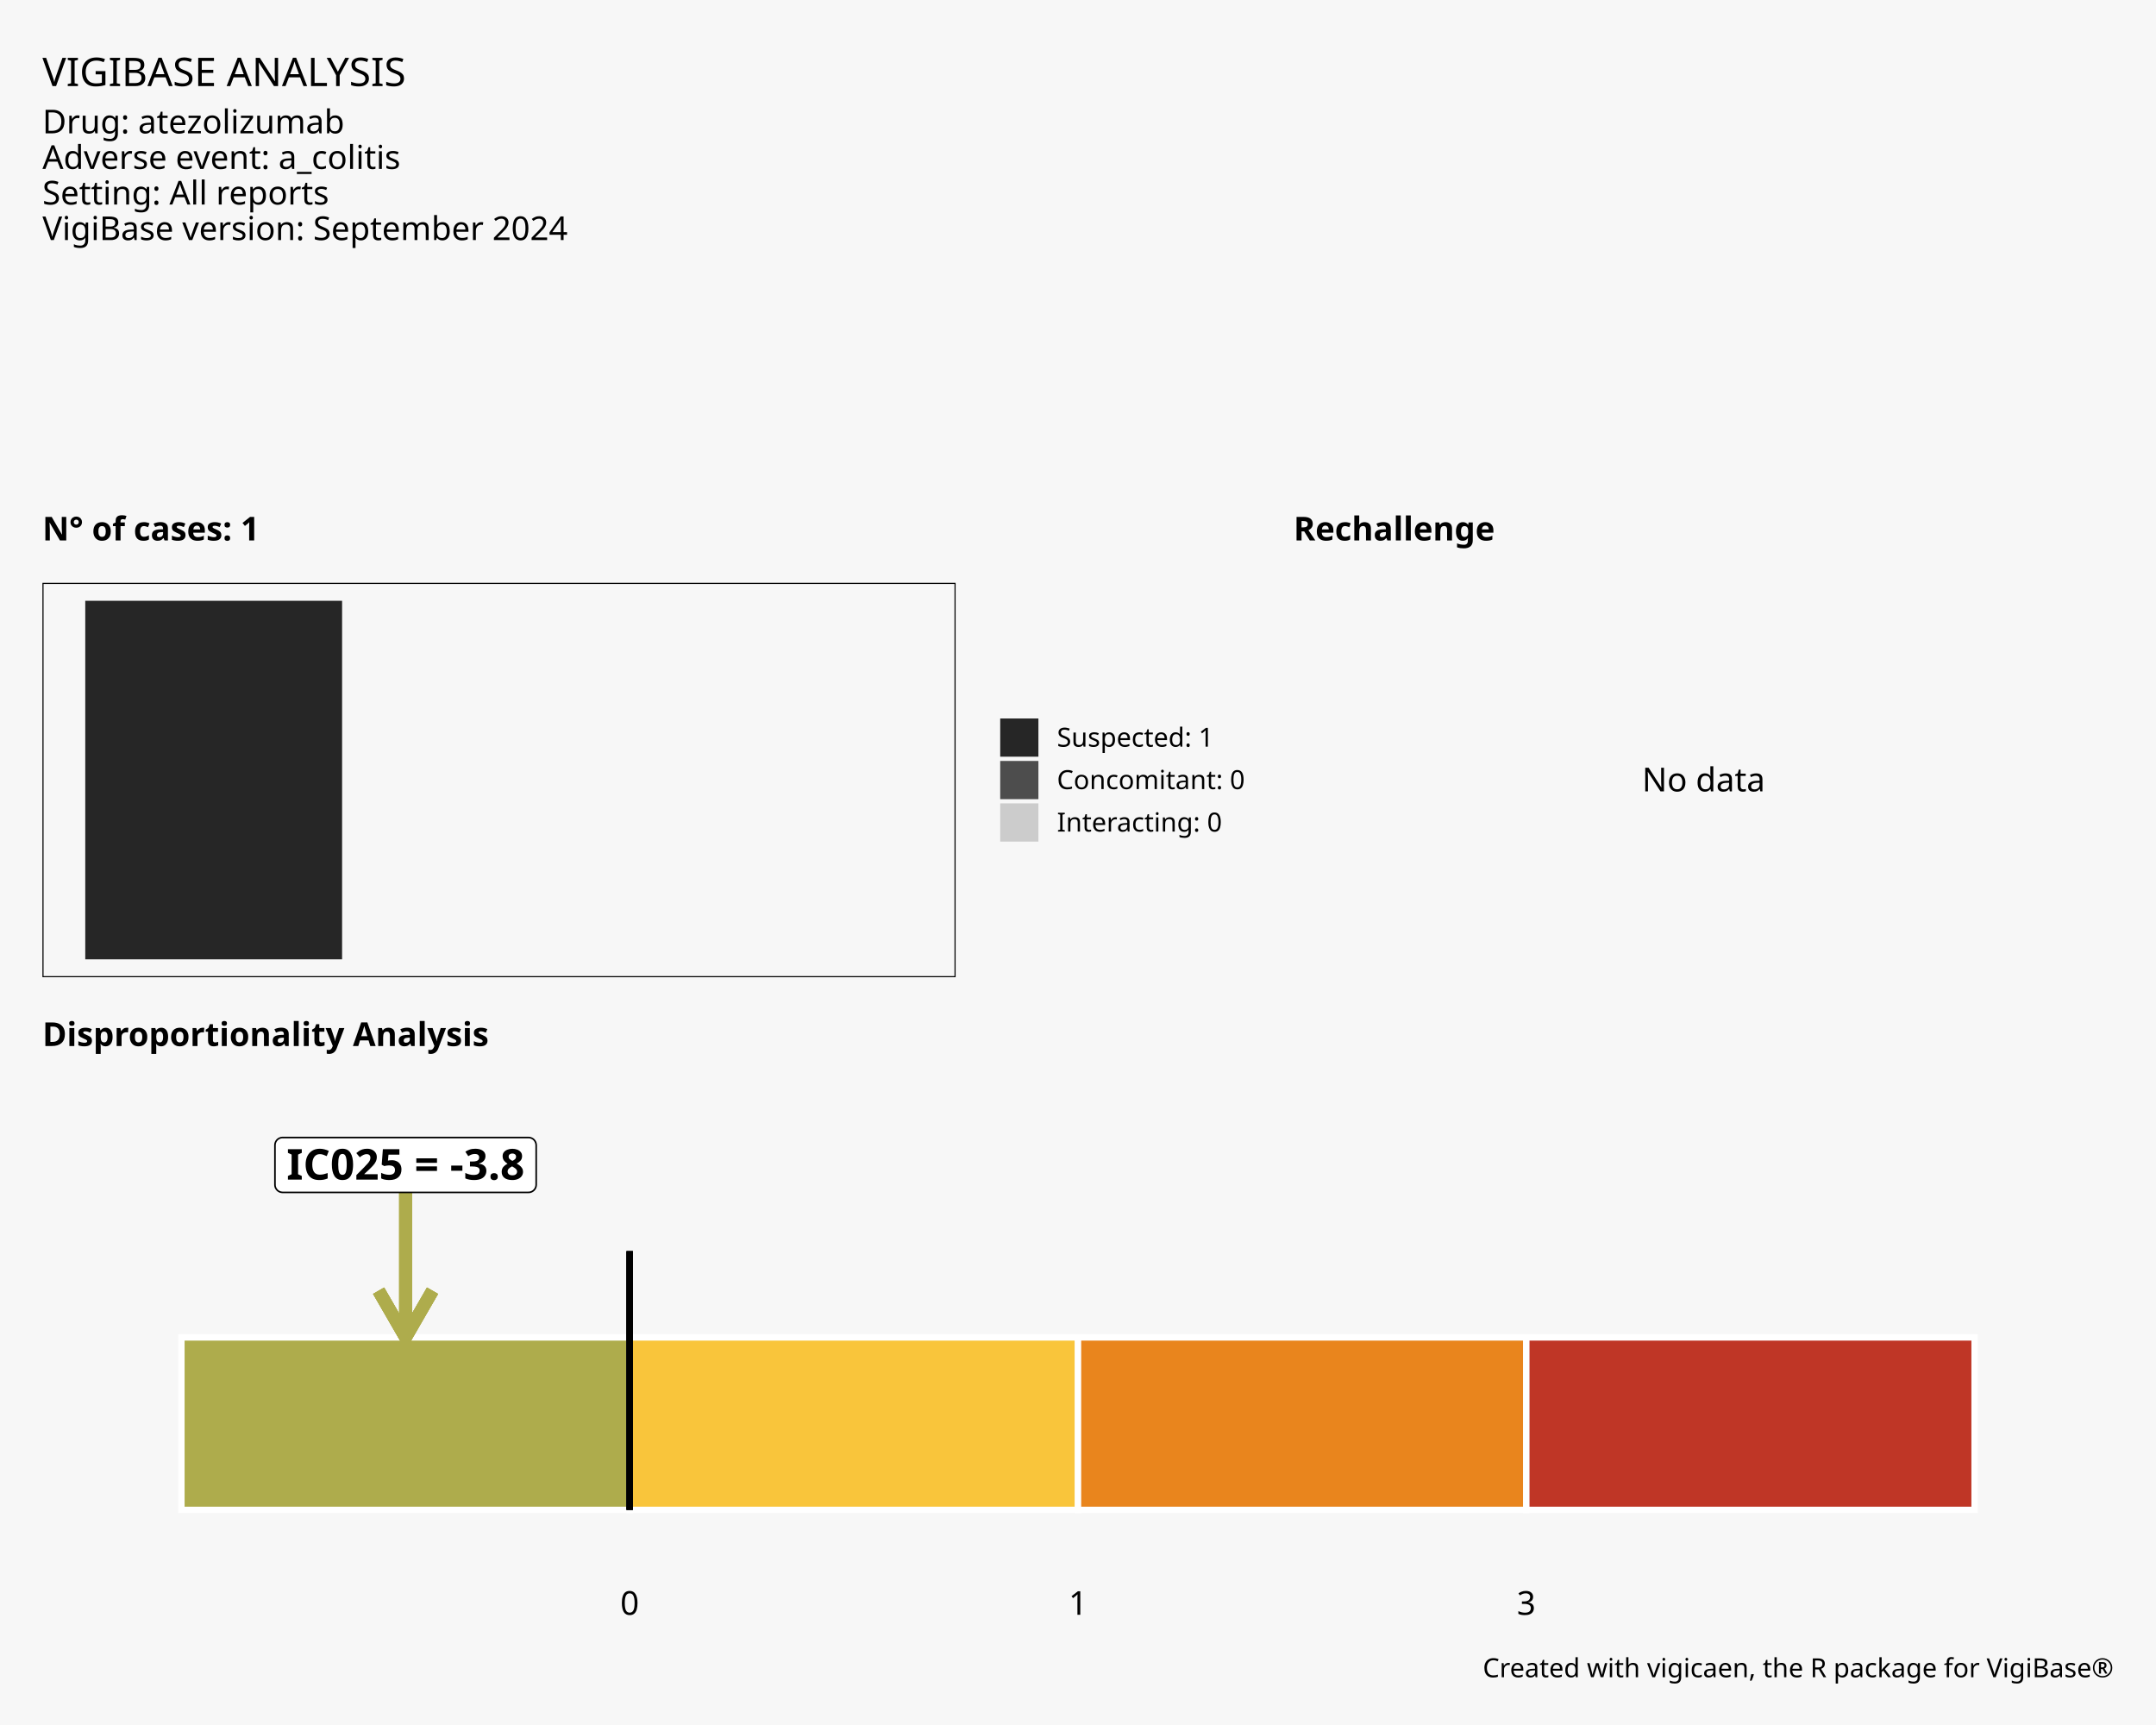
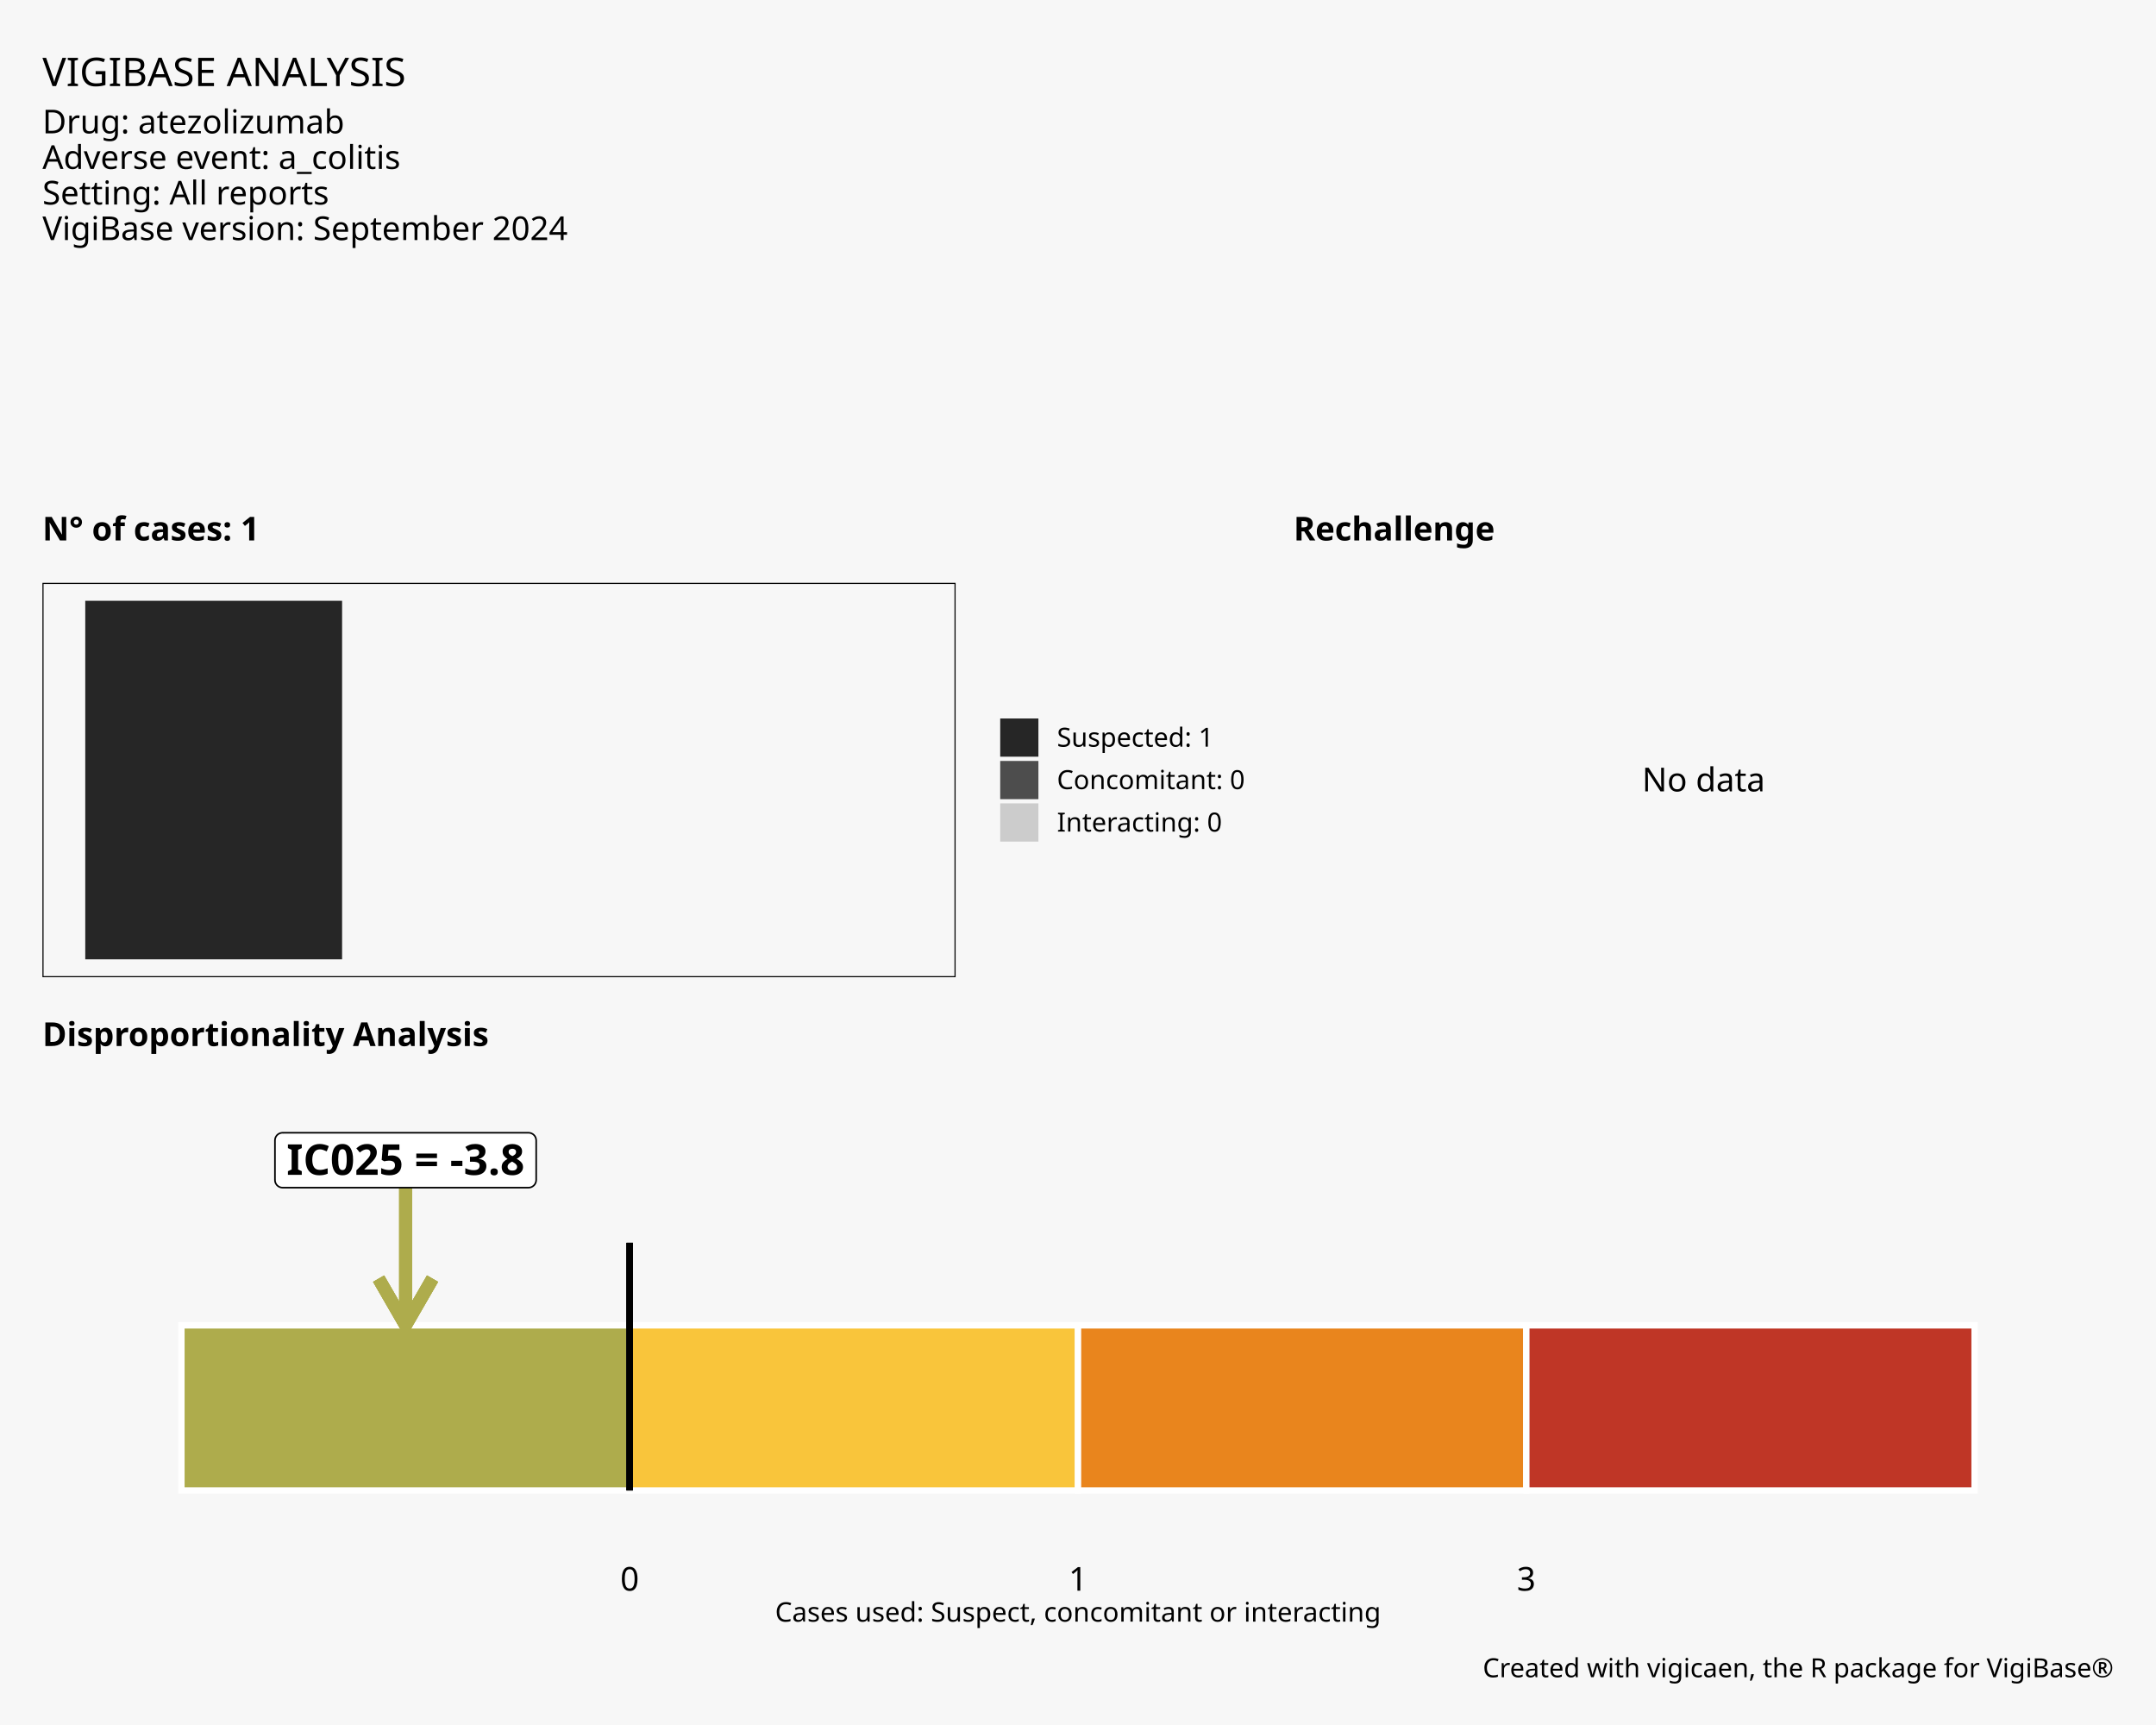
<svg xmlns="http://www.w3.org/2000/svg" class="svglite" data-engine-version="2.0" width="720.00pt" height="576.00pt" viewBox="0 0 720.00 576.00">
  <defs>
    <style type="text/css">
    .svglite line, .svglite polyline, .svglite polygon, .svglite path, .svglite rect, .svglite circle {
      fill: none;
      stroke: #000000;
      stroke-linecap: round;
      stroke-linejoin: round;
      stroke-miterlimit: 10.00;
    }
  </style>
  </defs>
  <rect width="100%" height="100%" style="stroke: none; fill: #FFFFFF;" />
  <defs>
    <clipPath id="cpMC4wMHw3MjAuMDB8MC4wMHw1NzYuMDA=">
      <rect x="0.00" y="0.00" width="720.00" height="576.00" />
    </clipPath>
  </defs>
  <g clip-path="url(#cpMC4wMHw3MjAuMDB8MC4wMHw1NzYuMDA=)">
</g>
  <defs>
    <clipPath id="cpMC4wMHw3MjAuMDB8MC4wMHwxNjQuNTc=">
      <rect x="0.00" y="0.00" width="720.00" height="164.57" />
    </clipPath>
  </defs>
  <g clip-path="url(#cpMC4wMHw3MjAuMDB8MC4wMHwxNjQuNTc=)">
    <rect x="0.00" y="-0" width="720.00" height="164.57" style="stroke-width: 0.75; stroke: none; fill: #F7F7F7;" />
  </g>
  <g clip-path="url(#cpMC4wMHw3MjAuMDB8MC4wMHw1NzYuMDA=)">
</g>
  <defs>
    <clipPath id="cpMTQuMTd8NzA1LjgzfDgyLjQ1fDE2MS43NA==">
      <rect x="14.17" y="82.45" width="691.65" height="79.29" />
    </clipPath>
  </defs>
  <g clip-path="url(#cpMTQuMTd8NzA1LjgzfDgyLjQ1fDE2MS43NA==)">
</g>
  <g clip-path="url(#cpMC4wMHw3MjAuMDB8MC4wMHw1NzYuMDA=)">
    <text x="14.17" y="44.53" style="font-size: 11.00px; font-family: sans;" textLength="94.78px" lengthAdjust="spacingAndGlyphs">Drug: atezolizumab</text>
    <text x="14.17" y="56.41" style="font-size: 11.00px; font-family: sans;" textLength="116.19px" lengthAdjust="spacingAndGlyphs">Adverse event: a_colitis</text>
    <text x="14.17" y="68.29" style="font-size: 11.00px; font-family: sans;" textLength="89.88px" lengthAdjust="spacingAndGlyphs">Setting: All reports</text>
    <text x="14.17" y="80.17" style="font-size: 11.00px; font-family: sans;" textLength="169.40px" lengthAdjust="spacingAndGlyphs">VigiBase version: September 2024</text>
    <text x="14.17" y="28.74" style="font-size: 13.20px; font-family: sans;" textLength="129.89px" lengthAdjust="spacingAndGlyphs">VIGIBASE ANALYSIS</text>
  </g>
  <defs>
    <clipPath id="cpMC4wMHw0MzIuMDB8MTY0LjU3fDMyOS4xNA==">
      <rect x="0.00" y="164.57" width="432.00" height="164.57" />
    </clipPath>
  </defs>
  <g clip-path="url(#cpMC4wMHw0MzIuMDB8MTY0LjU3fDMyOS4xNA==)">
    <rect x="0.00" y="164.57" width="432.00" height="164.57" style="stroke-width: 0.75; stroke: none; fill: #F7F7F7;" />
  </g>
  <g clip-path="url(#cpMC4wMHw3MjAuMDB8MC4wMHw1NzYuMDA=)">
</g>
  <defs>
    <clipPath id="cpMTQuMTd8MzE5LjE0fDE5NC42MnwzMjYuMzE=">
      <rect x="14.17" y="194.62" width="304.96" height="131.69" />
    </clipPath>
  </defs>
  <g clip-path="url(#cpMTQuMTd8MzE5LjE0fDE5NC42MnwzMjYuMzE=)">
    <rect x="28.47" y="200.61" width="85.77" height="119.72" style="stroke-width: 1.07; stroke: none; stroke-linecap: butt; stroke-linejoin: miter; fill: #262626;" />
    <rect x="123.77" y="320.32" width="85.77" height="0.00" style="stroke-width: 1.07; stroke: none; stroke-linecap: butt; stroke-linejoin: miter; fill: #4D4D4D;" />
    <rect x="219.07" y="320.32" width="85.77" height="0.00" style="stroke-width: 1.07; stroke: none; stroke-linecap: butt; stroke-linejoin: miter; fill: #CCCCCC;" />
    <rect x="14.17" y="194.62" width="304.96" height="131.69" style="stroke-width: 0.75;" />
  </g>
  <g clip-path="url(#cpMC4wMHw3MjAuMDB8MC4wMHw1NzYuMDA=)">
    <rect x="334.02" y="239.91" width="12.76" height="12.76" style="stroke-width: 1.07; stroke: none; stroke-linecap: butt; stroke-linejoin: miter; fill: #262626;" />
    <rect x="334.02" y="254.09" width="12.76" height="12.76" style="stroke-width: 1.07; stroke: none; stroke-linecap: butt; stroke-linejoin: miter; fill: #4D4D4D;" />
    <rect x="334.02" y="268.26" width="12.76" height="12.76" style="stroke-width: 1.07; stroke: none; stroke-linecap: butt; stroke-linejoin: miter; fill: #CCCCCC;" />
    <text x="352.96" y="249.32" style="font-size: 8.80px; font-family: sans;" textLength="51.38px" lengthAdjust="spacingAndGlyphs">Suspected: 1</text>
    <text x="352.96" y="263.49" style="font-size: 8.80px; font-family: sans;" textLength="59.19px" lengthAdjust="spacingAndGlyphs">Concomitant: 0</text>
    <text x="352.96" y="277.67" style="font-size: 8.80px; font-family: sans;" textLength="50.88px" lengthAdjust="spacingAndGlyphs">Interacting: 0</text>
    <text x="14.17" y="180.46" style="font-size: 11.00px; font-weight: bold; font-family: sans;" textLength="68.61px" lengthAdjust="spacingAndGlyphs">N° of cases: 1</text>
    <text x="14.17" y="192.34" style="font-size: 11.00px; font-weight: bold; font-family: sans;" textLength="0.00px" lengthAdjust="spacingAndGlyphs" />
  </g>
  <defs>
    <clipPath id="cpNDMyLjAwfDcyMC4wMHwxNjQuNTd8MzI5LjE0">
      <rect x="432.00" y="164.57" width="288.00" height="164.57" />
    </clipPath>
  </defs>
  <g clip-path="url(#cpNDMyLjAwfDcyMC4wMHwxNjQuNTd8MzI5LjE0)">
    <rect x="432.00" y="164.57" width="288.00" height="164.57" style="stroke-width: 0.75; stroke: none; fill: #F7F7F7;" />
  </g>
  <g clip-path="url(#cpMC4wMHw3MjAuMDB8MC4wMHw1NzYuMDA=)">
</g>
  <defs>
    <clipPath id="cpNDMyLjAwfDcwNS44M3wxOTQuNjJ8MzI2LjMx">
      <rect x="432.00" y="194.62" width="273.83" height="131.69" />
    </clipPath>
  </defs>
  <g clip-path="url(#cpNDMyLjAwfDcwNS44M3wxOTQuNjJ8MzI2LjMx)">
    <text x="568.91" y="264.26" text-anchor="middle" style="font-size: 11.04px; font-family: sans;" textLength="38.67px" lengthAdjust="spacingAndGlyphs">No data</text>
  </g>
  <g clip-path="url(#cpMC4wMHw3MjAuMDB8MC4wMHw1NzYuMDA=)">
    <text x="432.00" y="180.46" style="font-size: 11.00px; font-weight: bold; font-family: sans;" textLength="61.16px" lengthAdjust="spacingAndGlyphs">Rechallenge</text>
    <text x="432.00" y="192.34" style="font-size: 11.00px; font-weight: bold; font-family: sans;" textLength="0.00px" lengthAdjust="spacingAndGlyphs" />
  </g>
  <defs>
    <clipPath id="cpMC4wMHw3MjAuMDB8MzI5LjE0fDU0OC41Nw==">
      <rect x="0.00" y="329.14" width="720.00" height="219.43" />
    </clipPath>
  </defs>
  <g clip-path="url(#cpMC4wMHw3MjAuMDB8MzI5LjE0fDU0OC41Nw==)">
    <rect x="0.00" y="329.14" width="720.00" height="219.43" style="stroke-width: 0.75; stroke: none; fill: #F7F7F7;" />
  </g>
  <g clip-path="url(#cpMC4wMHw3MjAuMDB8MC4wMHw1NzYuMDA=)">
</g>
  <defs>
-     <clipPath id="cpMTQuMTd8NzA1LjgzfDM1MS41Nnw1NDEuNTk=">
-       <rect x="14.17" y="351.56" width="691.65" height="190.03" />
-     </clipPath>
-   </defs>
-   <g clip-path="url(#cpMTQuMTd8NzA1LjgzfDM1MS41Nnw1NDEuNTk=)">
-     <rect x="60.58" y="446.58" width="149.71" height="57.59" style="stroke-width: 2.13; stroke: #FFFFFF; stroke-linecap: butt; stroke-linejoin: miter; fill: #AEAC4C;" />
-     <rect x="210.29" y="446.58" width="149.71" height="57.59" style="stroke-width: 2.13; stroke: #FFFFFF; stroke-linecap: butt; stroke-linejoin: miter; fill: #F9C53B;" />
-     <rect x="360.00" y="446.58" width="149.71" height="57.59" style="stroke-width: 2.13; stroke: #FFFFFF; stroke-linecap: butt; stroke-linejoin: miter; fill: #E9851D;" />
-     <rect x="509.71" y="446.58" width="149.71" height="57.59" style="stroke-width: 2.13; stroke: #FFFFFF; stroke-linecap: butt; stroke-linejoin: miter; fill: #BF3626;" />
-     <line x1="210.29" y1="504.16" x2="210.29" y2="417.79" style="stroke-width: 2.13; stroke-linecap: butt;" />
-     <line x1="210.29" y1="504.16" x2="210.29" y2="417.79" style="stroke-width: 2.13; stroke-linecap: butt;" />
-     <line x1="210.29" y1="504.16" x2="210.29" y2="417.79" style="stroke-width: 2.13; stroke-linecap: butt;" />
-     <line x1="210.29" y1="504.16" x2="210.29" y2="417.79" style="stroke-width: 2.13; stroke-linecap: butt;" />
-     <line x1="135.44" y1="388.99" x2="135.44" y2="446.58" style="stroke-width: 4.27; stroke: #AEAC4C; stroke-linecap: butt;" />
-     <polyline points="126.44,430.99 135.44,446.58 144.44,430.99 " style="stroke-width: 4.27; stroke: #AEAC4C; stroke-linecap: butt;" />
-     <line x1="135.44" y1="388.99" x2="135.44" y2="446.58" style="stroke-width: 4.27; stroke: #AEAC4C; stroke-linecap: butt;" />
-     <polyline points="126.44,430.99 135.44,446.58 144.44,430.99 " style="stroke-width: 4.27; stroke: #AEAC4C; stroke-linecap: butt;" />
-     <line x1="135.44" y1="388.99" x2="135.44" y2="446.58" style="stroke-width: 4.27; stroke: #AEAC4C; stroke-linecap: butt;" />
-     <polyline points="126.44,430.99 135.44,446.58 144.44,430.99 " style="stroke-width: 4.27; stroke: #AEAC4C; stroke-linecap: butt;" />
-     <line x1="135.44" y1="388.99" x2="135.44" y2="446.58" style="stroke-width: 4.27; stroke: #AEAC4C; stroke-linecap: butt;" />
-     <polyline points="126.44,430.99 135.44,446.58 144.44,430.99 " style="stroke-width: 4.27; stroke: #AEAC4C; stroke-linecap: butt;" />
-     <polygon points="94.38,398.16 176.49,398.16 176.39,398.15 176.80,398.14 177.21,398.06 177.59,397.91 177.95,397.70 178.27,397.44 178.54,397.13 178.76,396.79 178.92,396.41 179.02,396.01 179.06,395.60 179.06,395.60 179.06,382.39 179.06,382.39 179.02,381.98 178.92,381.58 178.76,381.20 178.54,380.85 178.27,380.54 177.95,380.28 177.59,380.08 177.21,379.93 176.80,379.85 176.49,379.83 94.38,379.83 94.69,379.85 94.28,379.83 93.87,379.88 93.47,380.00 93.10,380.17 92.76,380.41 92.46,380.69 92.22,381.02 92.02,381.39 91.89,381.78 91.83,382.18 91.82,382.39 91.82,395.60 91.83,395.39 91.83,395.80 91.89,396.21 92.02,396.60 92.22,396.96 92.46,397.29 92.76,397.58 93.10,397.81 93.47,397.99 93.87,398.10 94.28,398.15 " style="stroke-width: 0.53; fill: #FFFFFF;" />
-     <text x="135.44" y="393.89" text-anchor="middle" style="font-size: 14.23px; font-weight: bold; font-family: sans;" textLength="78.70px" lengthAdjust="spacingAndGlyphs">IC025 = -3.8</text>
-   </g>
-   <g clip-path="url(#cpMC4wMHw3MjAuMDB8MC4wMHw1NzYuMDA=)">
-     <text x="210.29" y="539.20" text-anchor="middle" style="font-size: 11.00px; font-family: sans;" textLength="6.12px" lengthAdjust="spacingAndGlyphs">0</text>
-     <text x="360.00" y="539.20" text-anchor="middle" style="font-size: 11.00px; font-family: sans;" textLength="6.12px" lengthAdjust="spacingAndGlyphs">1</text>
-     <text x="509.71" y="539.20" text-anchor="middle" style="font-size: 11.00px; font-family: sans;" textLength="6.12px" lengthAdjust="spacingAndGlyphs">3</text>
+     <clipPath id="cpMTQuMTd8NzA1LjgzfDM1MS41Nnw1MzMuNTM=">
+       <rect x="14.17" y="351.56" width="691.65" height="181.97" />
+     </clipPath>
+   </defs>
+   <g clip-path="url(#cpMTQuMTd8NzA1LjgzfDM1MS41Nnw1MzMuNTM=)">
+     <rect x="60.58" y="442.55" width="149.71" height="55.14" style="stroke-width: 2.13; stroke: #FFFFFF; stroke-linecap: butt; stroke-linejoin: miter; fill: #AEAC4C;" />
+     <rect x="210.29" y="442.55" width="149.71" height="55.14" style="stroke-width: 2.13; stroke: #FFFFFF; stroke-linecap: butt; stroke-linejoin: miter; fill: #F9C53B;" />
+     <rect x="360.00" y="442.55" width="149.71" height="55.14" style="stroke-width: 2.13; stroke: #FFFFFF; stroke-linecap: butt; stroke-linejoin: miter; fill: #E9851D;" />
+     <rect x="509.71" y="442.55" width="149.71" height="55.14" style="stroke-width: 2.13; stroke: #FFFFFF; stroke-linecap: butt; stroke-linejoin: miter; fill: #BF3626;" />
+     <line x1="210.29" y1="497.69" x2="210.29" y2="414.98" style="stroke-width: 2.13; stroke-linecap: butt;" />
+     <line x1="210.29" y1="497.69" x2="210.29" y2="414.98" style="stroke-width: 2.13; stroke-linecap: butt;" />
+     <line x1="210.29" y1="497.69" x2="210.29" y2="414.98" style="stroke-width: 2.13; stroke-linecap: butt;" />
+     <line x1="210.29" y1="497.69" x2="210.29" y2="414.98" style="stroke-width: 2.13; stroke-linecap: butt;" />
+     <line x1="135.44" y1="387.41" x2="135.44" y2="442.55" style="stroke-width: 4.27; stroke: #AEAC4C; stroke-linecap: butt;" />
+     <polyline points="126.44,426.96 135.44,442.55 144.44,426.96 " style="stroke-width: 4.27; stroke: #AEAC4C; stroke-linecap: butt;" />
+     <line x1="135.44" y1="387.41" x2="135.44" y2="442.55" style="stroke-width: 4.27; stroke: #AEAC4C; stroke-linecap: butt;" />
+     <polyline points="126.44,426.96 135.44,442.55 144.44,426.96 " style="stroke-width: 4.27; stroke: #AEAC4C; stroke-linecap: butt;" />
+     <line x1="135.44" y1="387.41" x2="135.44" y2="442.55" style="stroke-width: 4.27; stroke: #AEAC4C; stroke-linecap: butt;" />
+     <polyline points="126.44,426.96 135.44,442.55 144.44,426.96 " style="stroke-width: 4.27; stroke: #AEAC4C; stroke-linecap: butt;" />
+     <line x1="135.44" y1="387.41" x2="135.44" y2="442.55" style="stroke-width: 4.27; stroke: #AEAC4C; stroke-linecap: butt;" />
+     <polyline points="126.44,426.96 135.44,442.55 144.44,426.96 " style="stroke-width: 4.27; stroke: #AEAC4C; stroke-linecap: butt;" />
+     <polygon points="94.38,396.57 176.49,396.57 176.39,396.57 176.80,396.55 177.21,396.47 177.59,396.32 177.95,396.11 178.27,395.85 178.54,395.55 178.76,395.20 178.92,394.82 179.02,394.42 179.06,394.01 179.06,394.01 179.06,380.80 179.06,380.80 179.02,380.39 178.92,379.99 178.76,379.61 178.54,379.26 178.27,378.96 177.95,378.70 177.59,378.49 177.21,378.34 176.80,378.26 176.49,378.24 94.38,378.24 94.69,378.26 94.28,378.24 93.87,378.29 93.47,378.41 93.10,378.58 92.76,378.82 92.46,379.10 92.22,379.43 92.02,379.80 91.89,380.19 91.83,380.60 91.82,380.80 91.82,394.01 91.83,393.80 91.83,394.21 91.89,394.62 92.02,395.01 92.22,395.38 92.46,395.71 92.76,395.99 93.10,396.23 93.47,396.40 93.87,396.52 94.28,396.57 " style="stroke-width: 0.53; fill: #FFFFFF;" />
+     <text x="135.44" y="392.30" text-anchor="middle" style="font-size: 14.23px; font-weight: bold; font-family: sans;" textLength="78.70px" lengthAdjust="spacingAndGlyphs">IC025 = -3.8</text>
+   </g>
+   <g clip-path="url(#cpMC4wMHw3MjAuMDB8MC4wMHw1NzYuMDA=)">
+     <text x="210.29" y="531.14" text-anchor="middle" style="font-size: 11.00px; font-family: sans;" textLength="6.12px" lengthAdjust="spacingAndGlyphs">0</text>
+     <text x="360.00" y="531.14" text-anchor="middle" style="font-size: 11.00px; font-family: sans;" textLength="6.12px" lengthAdjust="spacingAndGlyphs">1</text>
+     <text x="509.71" y="531.14" text-anchor="middle" style="font-size: 11.00px; font-family: sans;" textLength="6.12px" lengthAdjust="spacingAndGlyphs">3</text>
+     <text x="360.00" y="541.48" text-anchor="middle" style="font-size: 9.00px; font-family: sans;" textLength="193.14px" lengthAdjust="spacingAndGlyphs">Cases used: Suspect, concomitant or interacting</text>
    <text x="14.17" y="349.28" style="font-size: 11.00px; font-weight: bold; font-family: sans;" textLength="129.02px" lengthAdjust="spacingAndGlyphs">Disproportionality Analysis</text>
  </g>
  <defs>
    <clipPath id="cpMC4wMHw3MjAuMDB8NTQ4LjUyfDU3Ni4wMA==">
      <rect x="0.00" y="548.52" width="720.00" height="27.48" />
    </clipPath>
  </defs>
  <g clip-path="url(#cpMC4wMHw3MjAuMDB8NTQ4LjUyfDU3Ni4wMA==)">
    <rect x="0.00" y="548.52" width="720.00" height="27.54" style="stroke-width: 0.75; stroke: none; fill: #F7F7F7;" />
  </g>
  <g clip-path="url(#cpMC4wMHw3MjAuMDB8MC4wMHw1NzYuMDA=)">
</g>
  <defs>
    <clipPath id="cpMTQuMTd8NzA1LjgzfDU0OC41Mnw1NDguNTI=">
      <rect x="14.17" y="548.52" width="691.65" height="0.00" />
    </clipPath>
  </defs>
  <g clip-path="url(#cpMTQuMTd8NzA1LjgzfDU0OC41Mnw1NDguNTI=)">
</g>
  <g clip-path="url(#cpMC4wMHw3MjAuMDB8MC4wMHw1NzYuMDA=)">
    <text x="705.83" y="560.05" text-anchor="end" style="font-size: 8.80px; font-family: sans;" textLength="202.17px" lengthAdjust="spacingAndGlyphs">Created with vigicaen, the R package for VigiBase®</text>
  </g>
  <g clip-path="url(#cpMC4wMHw3MjAuMDB8MC4wMHwxNjQuNTc=)">
    <rect x="0.00" y="-0" width="720.00" height="164.57" style="stroke-width: 0.75; stroke: none; fill: #F7F7F7;" />
  </g>
  <g clip-path="url(#cpMC4wMHw3MjAuMDB8MC4wMHw1NzYuMDA=)">
</g>
  <g clip-path="url(#cpMTQuMTd8NzA1LjgzfDgyLjQ1fDE2MS43NA==)">
</g>
  <g clip-path="url(#cpMC4wMHw3MjAuMDB8MC4wMHw1NzYuMDA=)">
    <text x="14.17" y="44.53" style="font-size: 11.00px; font-family: sans;" textLength="94.78px" lengthAdjust="spacingAndGlyphs">Drug: atezolizumab</text>
    <text x="14.17" y="56.41" style="font-size: 11.00px; font-family: sans;" textLength="116.19px" lengthAdjust="spacingAndGlyphs">Adverse event: a_colitis</text>
    <text x="14.17" y="68.29" style="font-size: 11.00px; font-family: sans;" textLength="89.88px" lengthAdjust="spacingAndGlyphs">Setting: All reports</text>
    <text x="14.17" y="80.17" style="font-size: 11.00px; font-family: sans;" textLength="169.40px" lengthAdjust="spacingAndGlyphs">VigiBase version: September 2024</text>
    <text x="14.17" y="28.74" style="font-size: 13.20px; font-family: sans;" textLength="129.89px" lengthAdjust="spacingAndGlyphs">VIGIBASE ANALYSIS</text>
  </g>
  <g clip-path="url(#cpMC4wMHw0MzIuMDB8MTY0LjU3fDMyOS4xNA==)">
    <rect x="0.00" y="164.57" width="432.00" height="164.57" style="stroke-width: 0.75; stroke: none; fill: #F7F7F7;" />
  </g>
  <g clip-path="url(#cpMC4wMHw3MjAuMDB8MC4wMHw1NzYuMDA=)">
</g>
  <g clip-path="url(#cpMTQuMTd8MzE5LjE0fDE5NC42MnwzMjYuMzE=)">
    <rect x="28.47" y="200.61" width="85.77" height="119.72" style="stroke-width: 1.07; stroke: none; stroke-linecap: butt; stroke-linejoin: miter; fill: #262626;" />
    <rect x="123.77" y="320.32" width="85.77" height="0.00" style="stroke-width: 1.07; stroke: none; stroke-linecap: butt; stroke-linejoin: miter; fill: #4D4D4D;" />
    <rect x="219.07" y="320.32" width="85.77" height="0.00" style="stroke-width: 1.07; stroke: none; stroke-linecap: butt; stroke-linejoin: miter; fill: #CCCCCC;" />
    <rect x="14.17" y="194.62" width="304.96" height="131.69" style="stroke-width: 0.75;" />
  </g>
  <g clip-path="url(#cpMC4wMHw3MjAuMDB8MC4wMHw1NzYuMDA=)">
    <rect x="334.02" y="239.91" width="12.76" height="12.76" style="stroke-width: 1.07; stroke: none; stroke-linecap: butt; stroke-linejoin: miter; fill: #262626;" />
    <rect x="334.02" y="254.09" width="12.76" height="12.76" style="stroke-width: 1.07; stroke: none; stroke-linecap: butt; stroke-linejoin: miter; fill: #4D4D4D;" />
    <rect x="334.02" y="268.26" width="12.76" height="12.76" style="stroke-width: 1.07; stroke: none; stroke-linecap: butt; stroke-linejoin: miter; fill: #CCCCCC;" />
    <text x="352.96" y="249.32" style="font-size: 8.80px; font-family: sans;" textLength="51.38px" lengthAdjust="spacingAndGlyphs">Suspected: 1</text>
    <text x="352.96" y="263.49" style="font-size: 8.80px; font-family: sans;" textLength="59.19px" lengthAdjust="spacingAndGlyphs">Concomitant: 0</text>
    <text x="352.96" y="277.67" style="font-size: 8.80px; font-family: sans;" textLength="50.88px" lengthAdjust="spacingAndGlyphs">Interacting: 0</text>
    <text x="14.17" y="180.46" style="font-size: 11.00px; font-weight: bold; font-family: sans;" textLength="68.61px" lengthAdjust="spacingAndGlyphs">N° of cases: 1</text>
    <text x="14.17" y="192.34" style="font-size: 11.00px; font-weight: bold; font-family: sans;" textLength="0.00px" lengthAdjust="spacingAndGlyphs" />
  </g>
  <g clip-path="url(#cpNDMyLjAwfDcyMC4wMHwxNjQuNTd8MzI5LjE0)">
    <rect x="432.00" y="164.57" width="288.00" height="164.57" style="stroke-width: 0.75; stroke: none; fill: #F7F7F7;" />
  </g>
  <g clip-path="url(#cpMC4wMHw3MjAuMDB8MC4wMHw1NzYuMDA=)">
</g>
  <g clip-path="url(#cpNDMyLjAwfDcwNS44M3wxOTQuNjJ8MzI2LjMx)">
    <text x="568.91" y="264.26" text-anchor="middle" style="font-size: 11.04px; font-family: sans;" textLength="38.67px" lengthAdjust="spacingAndGlyphs">No data</text>
  </g>
  <g clip-path="url(#cpMC4wMHw3MjAuMDB8MC4wMHw1NzYuMDA=)">
    <text x="432.00" y="180.46" style="font-size: 11.00px; font-weight: bold; font-family: sans;" textLength="61.16px" lengthAdjust="spacingAndGlyphs">Rechallenge</text>
    <text x="432.00" y="192.34" style="font-size: 11.00px; font-weight: bold; font-family: sans;" textLength="0.00px" lengthAdjust="spacingAndGlyphs" />
  </g>
  <g clip-path="url(#cpMC4wMHw3MjAuMDB8MzI5LjE0fDU0OC41Nw==)">
    <rect x="0.00" y="329.14" width="720.00" height="219.43" style="stroke-width: 0.75; stroke: none; fill: #F7F7F7;" />
  </g>
  <g clip-path="url(#cpMC4wMHw3MjAuMDB8MC4wMHw1NzYuMDA=)">
</g>
-   <g clip-path="url(#cpMTQuMTd8NzA1LjgzfDM1MS41Nnw1NDEuNTk=)">
-     <rect x="60.58" y="446.58" width="149.71" height="57.59" style="stroke-width: 2.13; stroke: #FFFFFF; stroke-linecap: butt; stroke-linejoin: miter; fill: #AEAC4C;" />
-     <rect x="210.29" y="446.58" width="149.71" height="57.59" style="stroke-width: 2.13; stroke: #FFFFFF; stroke-linecap: butt; stroke-linejoin: miter; fill: #F9C53B;" />
-     <rect x="360.00" y="446.58" width="149.71" height="57.59" style="stroke-width: 2.13; stroke: #FFFFFF; stroke-linecap: butt; stroke-linejoin: miter; fill: #E9851D;" />
-     <rect x="509.71" y="446.58" width="149.71" height="57.59" style="stroke-width: 2.13; stroke: #FFFFFF; stroke-linecap: butt; stroke-linejoin: miter; fill: #BF3626;" />
-     <line x1="210.29" y1="504.16" x2="210.29" y2="417.79" style="stroke-width: 2.13; stroke-linecap: butt;" />
-     <line x1="210.29" y1="504.16" x2="210.29" y2="417.79" style="stroke-width: 2.13; stroke-linecap: butt;" />
-     <line x1="210.29" y1="504.16" x2="210.29" y2="417.79" style="stroke-width: 2.13; stroke-linecap: butt;" />
-     <line x1="210.29" y1="504.16" x2="210.29" y2="417.79" style="stroke-width: 2.13; stroke-linecap: butt;" />
-     <line x1="135.44" y1="388.99" x2="135.44" y2="446.58" style="stroke-width: 4.27; stroke: #AEAC4C; stroke-linecap: butt;" />
-     <polyline points="126.44,430.99 135.44,446.58 144.44,430.99 " style="stroke-width: 4.27; stroke: #AEAC4C; stroke-linecap: butt;" />
-     <line x1="135.44" y1="388.99" x2="135.44" y2="446.58" style="stroke-width: 4.27; stroke: #AEAC4C; stroke-linecap: butt;" />
-     <polyline points="126.44,430.99 135.44,446.58 144.44,430.99 " style="stroke-width: 4.27; stroke: #AEAC4C; stroke-linecap: butt;" />
-     <line x1="135.44" y1="388.99" x2="135.44" y2="446.58" style="stroke-width: 4.27; stroke: #AEAC4C; stroke-linecap: butt;" />
-     <polyline points="126.44,430.99 135.44,446.58 144.44,430.99 " style="stroke-width: 4.27; stroke: #AEAC4C; stroke-linecap: butt;" />
-     <line x1="135.44" y1="388.99" x2="135.44" y2="446.58" style="stroke-width: 4.27; stroke: #AEAC4C; stroke-linecap: butt;" />
-     <polyline points="126.44,430.99 135.44,446.58 144.44,430.99 " style="stroke-width: 4.27; stroke: #AEAC4C; stroke-linecap: butt;" />
-     <polygon points="94.38,398.16 176.49,398.16 176.39,398.15 176.80,398.14 177.21,398.06 177.59,397.91 177.95,397.70 178.27,397.44 178.54,397.13 178.76,396.79 178.92,396.41 179.02,396.01 179.06,395.60 179.06,395.60 179.06,382.39 179.06,382.39 179.02,381.98 178.92,381.58 178.76,381.20 178.54,380.85 178.27,380.54 177.95,380.28 177.59,380.08 177.21,379.93 176.80,379.85 176.49,379.83 94.38,379.83 94.69,379.85 94.28,379.83 93.87,379.88 93.47,380.00 93.10,380.17 92.76,380.41 92.46,380.69 92.22,381.02 92.02,381.39 91.89,381.78 91.83,382.18 91.82,382.39 91.82,395.60 91.83,395.39 91.83,395.80 91.89,396.21 92.02,396.60 92.22,396.96 92.46,397.29 92.76,397.58 93.10,397.81 93.47,397.99 93.87,398.10 94.28,398.15 " style="stroke-width: 0.53; fill: #FFFFFF;" />
-     <text x="135.44" y="393.89" text-anchor="middle" style="font-size: 14.23px; font-weight: bold; font-family: sans;" textLength="78.70px" lengthAdjust="spacingAndGlyphs">IC025 = -3.8</text>
-   </g>
-   <g clip-path="url(#cpMC4wMHw3MjAuMDB8MC4wMHw1NzYuMDA=)">
-     <text x="210.29" y="539.20" text-anchor="middle" style="font-size: 11.00px; font-family: sans;" textLength="6.12px" lengthAdjust="spacingAndGlyphs">0</text>
-     <text x="360.00" y="539.20" text-anchor="middle" style="font-size: 11.00px; font-family: sans;" textLength="6.12px" lengthAdjust="spacingAndGlyphs">1</text>
-     <text x="509.71" y="539.20" text-anchor="middle" style="font-size: 11.00px; font-family: sans;" textLength="6.12px" lengthAdjust="spacingAndGlyphs">3</text>
+   <g clip-path="url(#cpMTQuMTd8NzA1LjgzfDM1MS41Nnw1MzMuNTM=)">
+     <rect x="60.58" y="442.55" width="149.71" height="55.14" style="stroke-width: 2.13; stroke: #FFFFFF; stroke-linecap: butt; stroke-linejoin: miter; fill: #AEAC4C;" />
+     <rect x="210.29" y="442.55" width="149.71" height="55.14" style="stroke-width: 2.13; stroke: #FFFFFF; stroke-linecap: butt; stroke-linejoin: miter; fill: #F9C53B;" />
+     <rect x="360.00" y="442.55" width="149.71" height="55.14" style="stroke-width: 2.13; stroke: #FFFFFF; stroke-linecap: butt; stroke-linejoin: miter; fill: #E9851D;" />
+     <rect x="509.71" y="442.55" width="149.71" height="55.14" style="stroke-width: 2.13; stroke: #FFFFFF; stroke-linecap: butt; stroke-linejoin: miter; fill: #BF3626;" />
+     <line x1="210.29" y1="497.69" x2="210.29" y2="414.98" style="stroke-width: 2.13; stroke-linecap: butt;" />
+     <line x1="210.29" y1="497.69" x2="210.29" y2="414.98" style="stroke-width: 2.13; stroke-linecap: butt;" />
+     <line x1="210.29" y1="497.69" x2="210.29" y2="414.98" style="stroke-width: 2.13; stroke-linecap: butt;" />
+     <line x1="210.29" y1="497.69" x2="210.29" y2="414.98" style="stroke-width: 2.13; stroke-linecap: butt;" />
+     <line x1="135.44" y1="387.41" x2="135.44" y2="442.55" style="stroke-width: 4.27; stroke: #AEAC4C; stroke-linecap: butt;" />
+     <polyline points="126.44,426.96 135.44,442.55 144.44,426.96 " style="stroke-width: 4.27; stroke: #AEAC4C; stroke-linecap: butt;" />
+     <line x1="135.44" y1="387.41" x2="135.44" y2="442.55" style="stroke-width: 4.27; stroke: #AEAC4C; stroke-linecap: butt;" />
+     <polyline points="126.44,426.96 135.44,442.55 144.44,426.96 " style="stroke-width: 4.27; stroke: #AEAC4C; stroke-linecap: butt;" />
+     <line x1="135.44" y1="387.41" x2="135.44" y2="442.55" style="stroke-width: 4.27; stroke: #AEAC4C; stroke-linecap: butt;" />
+     <polyline points="126.44,426.96 135.44,442.55 144.44,426.96 " style="stroke-width: 4.27; stroke: #AEAC4C; stroke-linecap: butt;" />
+     <line x1="135.44" y1="387.41" x2="135.44" y2="442.55" style="stroke-width: 4.27; stroke: #AEAC4C; stroke-linecap: butt;" />
+     <polyline points="126.44,426.96 135.44,442.55 144.44,426.96 " style="stroke-width: 4.27; stroke: #AEAC4C; stroke-linecap: butt;" />
+     <polygon points="94.38,396.57 176.49,396.57 176.39,396.57 176.80,396.55 177.21,396.47 177.59,396.32 177.95,396.11 178.27,395.85 178.54,395.55 178.76,395.20 178.92,394.82 179.02,394.42 179.06,394.01 179.06,394.01 179.06,380.80 179.06,380.80 179.02,380.39 178.92,379.99 178.76,379.61 178.54,379.26 178.27,378.96 177.95,378.70 177.59,378.49 177.21,378.34 176.80,378.26 176.49,378.24 94.38,378.24 94.69,378.26 94.28,378.24 93.87,378.29 93.47,378.41 93.10,378.58 92.76,378.82 92.46,379.10 92.22,379.43 92.02,379.80 91.89,380.19 91.83,380.60 91.82,380.80 91.82,394.01 91.83,393.80 91.83,394.21 91.89,394.62 92.02,395.01 92.22,395.38 92.46,395.71 92.76,395.99 93.10,396.23 93.47,396.40 93.87,396.52 94.28,396.57 " style="stroke-width: 0.53; fill: #FFFFFF;" />
+     <text x="135.44" y="392.30" text-anchor="middle" style="font-size: 14.23px; font-weight: bold; font-family: sans;" textLength="78.70px" lengthAdjust="spacingAndGlyphs">IC025 = -3.8</text>
+   </g>
+   <g clip-path="url(#cpMC4wMHw3MjAuMDB8MC4wMHw1NzYuMDA=)">
+     <text x="210.29" y="531.14" text-anchor="middle" style="font-size: 11.00px; font-family: sans;" textLength="6.12px" lengthAdjust="spacingAndGlyphs">0</text>
+     <text x="360.00" y="531.14" text-anchor="middle" style="font-size: 11.00px; font-family: sans;" textLength="6.12px" lengthAdjust="spacingAndGlyphs">1</text>
+     <text x="509.71" y="531.14" text-anchor="middle" style="font-size: 11.00px; font-family: sans;" textLength="6.12px" lengthAdjust="spacingAndGlyphs">3</text>
+     <text x="360.00" y="541.48" text-anchor="middle" style="font-size: 9.00px; font-family: sans;" textLength="193.14px" lengthAdjust="spacingAndGlyphs">Cases used: Suspect, concomitant or interacting</text>
    <text x="14.17" y="349.28" style="font-size: 11.00px; font-weight: bold; font-family: sans;" textLength="129.02px" lengthAdjust="spacingAndGlyphs">Disproportionality Analysis</text>
  </g>
  <g clip-path="url(#cpMC4wMHw3MjAuMDB8NTQ4LjUyfDU3Ni4wMA==)">
    <rect x="0.00" y="548.52" width="720.00" height="27.54" style="stroke-width: 0.75; stroke: none; fill: #F7F7F7;" />
  </g>
  <g clip-path="url(#cpMC4wMHw3MjAuMDB8MC4wMHw1NzYuMDA=)">
</g>
  <g clip-path="url(#cpMTQuMTd8NzA1LjgzfDU0OC41Mnw1NDguNTI=)">
</g>
  <g clip-path="url(#cpMC4wMHw3MjAuMDB8MC4wMHw1NzYuMDA=)">
    <text x="705.83" y="560.05" text-anchor="end" style="font-size: 8.80px; font-family: sans;" textLength="202.17px" lengthAdjust="spacingAndGlyphs">Created with vigicaen, the R package for VigiBase®</text>
  </g>
</svg>
